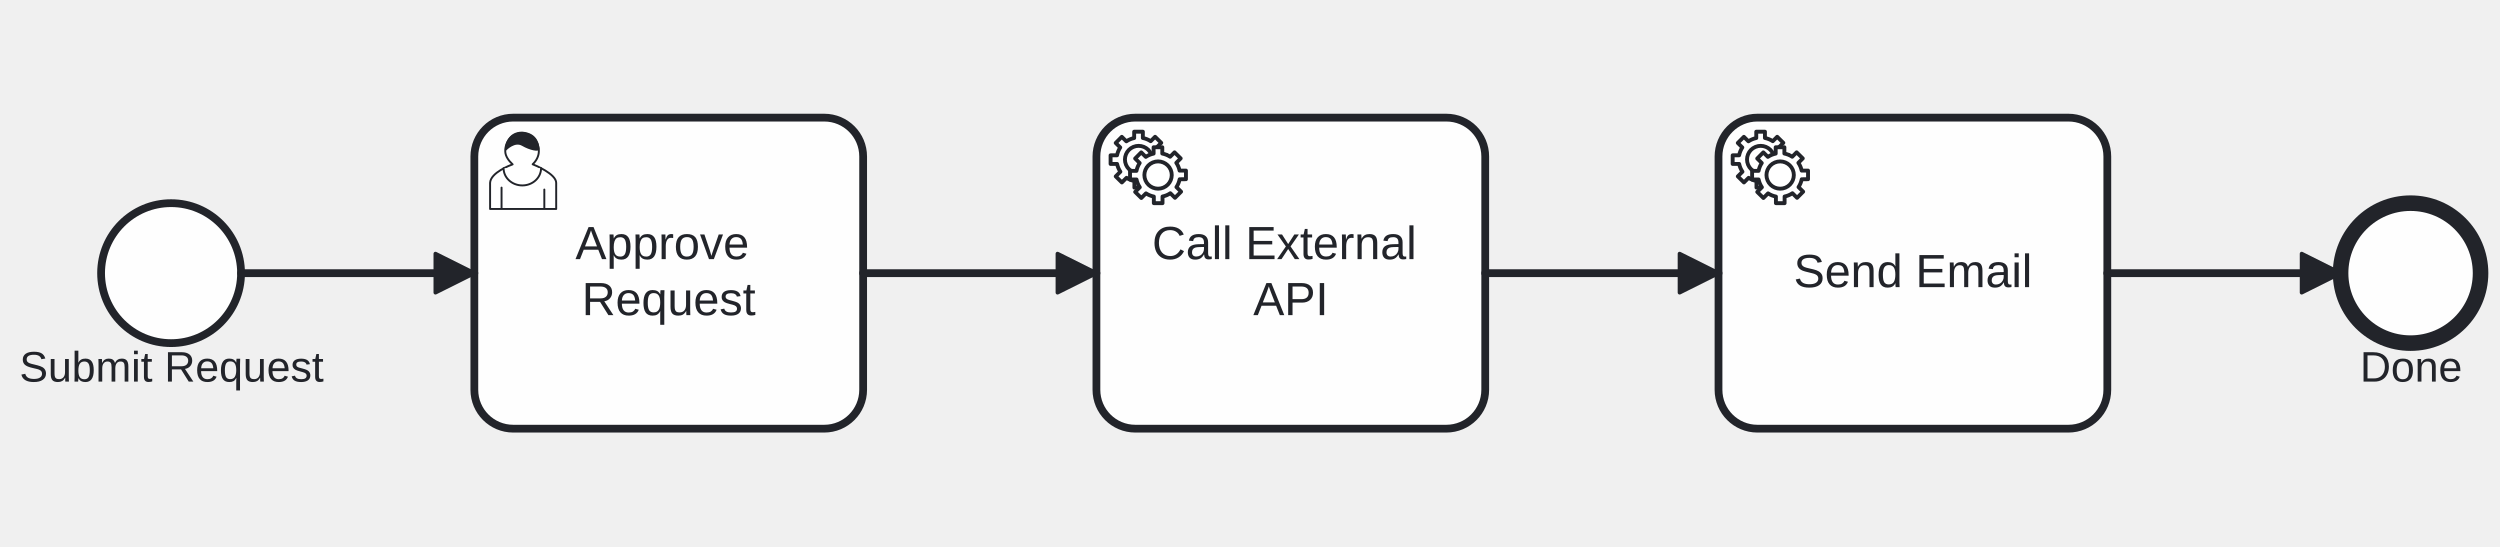
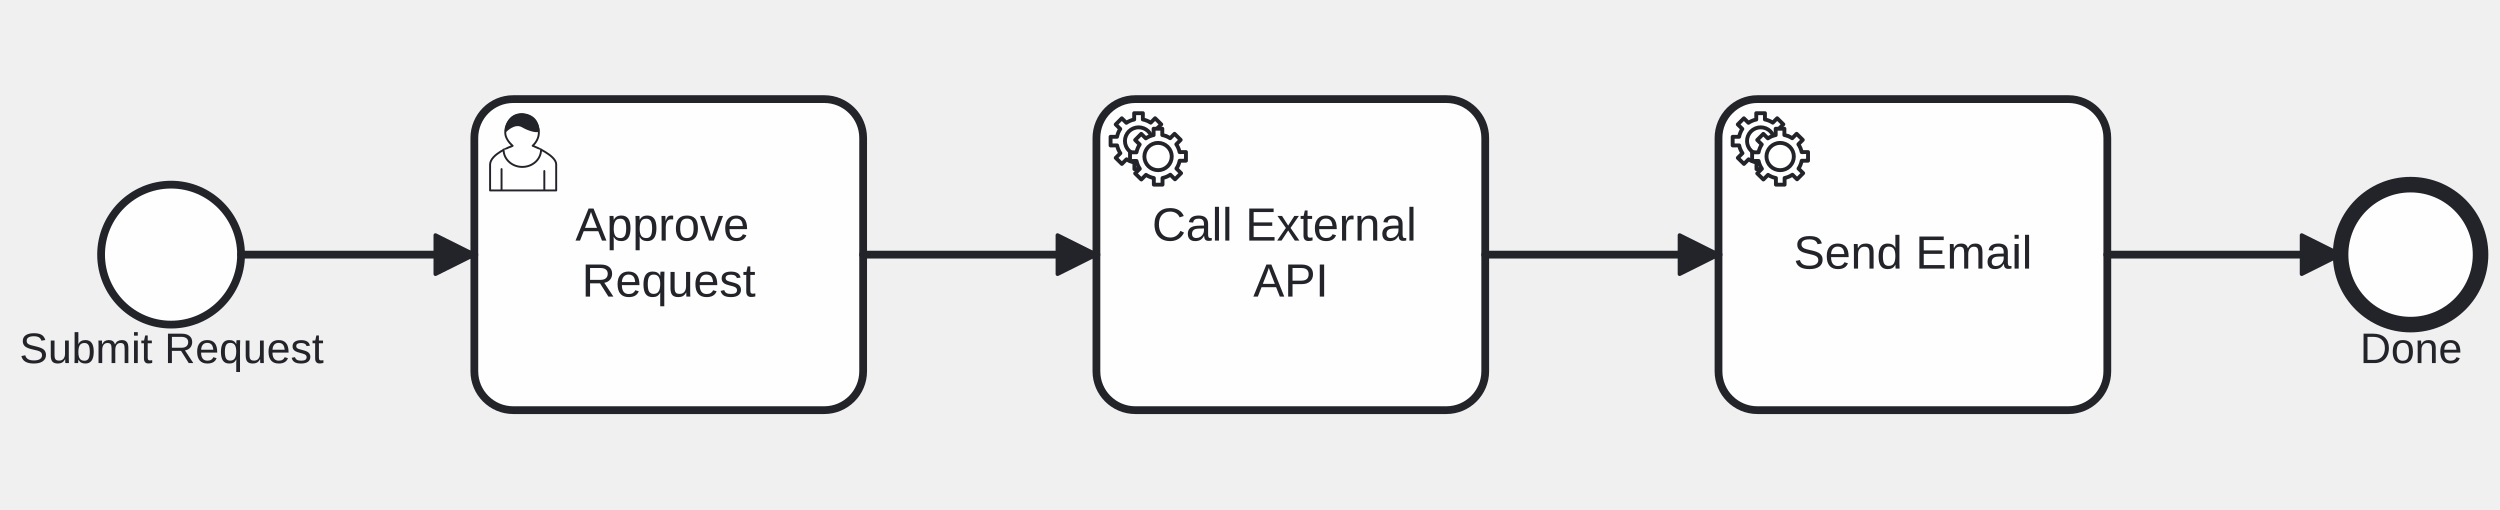
- <svg xmlns="http://www.w3.org/2000/svg" width="810" height="177" viewBox="166 87 643 90" version="1.1">
+ <svg xmlns="http://www.w3.org/2000/svg" width="810" height="165" viewBox="166 75 643 90" version="1.1">
  <g class="djs-group">
-     <g class="djs-element djs-shape" data-element-id="Start" transform="translate(192, 114)" style="display: block;">
+     <g class="djs-element djs-shape" data-element-id="Start" style="display: block;" transform="translate(192, 102)">
      <g class="djs-visual">
        <circle cx="18" cy="18" r="18" style="stroke-linecap: round; stroke-linejoin: round; stroke: hsl(225, 10%, 15%); stroke-width: 2px; fill: white; fill-opacity: 0.95;" />
      </g>
      <rect style="fill: none; stroke-opacity: 0; stroke: white; stroke-width: 15px;" class="djs-hit djs-hit-all" x="0" y="0" width="36" height="36" />
      <circle cx="18" cy="18" r="23" style="fill: none;" class="djs-outline" />
    </g>
  </g>
  <g class="djs-group">
-     <g class="djs-element djs-shape" data-element-id="Start_label" transform="translate(171, 150)" style="display: block;">
-       <g class="djs-visual">
-         <text style="font-family: Arial, sans-serif; font-size: 11px; font-weight: normal; fill: hsl(225, 10%, 15%);" lineHeight="1.2" class="djs-label">
-           <tspan x="0" y="9.9">Submit Request</tspan>
-         </text>
-       </g>
-       <rect style="fill: none; stroke-opacity: 0; stroke: white; stroke-width: 15px;" class="djs-hit djs-hit-all" x="0" y="0" width="79" height="14" />
-       <rect x="-5" y="-5" rx="4" width="89" height="24" style="fill: none;" class="djs-outline" />
-     </g>
-   </g>
-   <g class="djs-group">
-     <g class="djs-element djs-shape" data-element-id="ApproveRequest" transform="translate(288, 92)" style="display: block;">
+     <g class="djs-element djs-shape" data-element-id="ApproveRequest" style="display: block;" transform="translate(288, 80)">
      <g class="djs-visual">
        <rect x="0" y="0" width="100" height="80" rx="10" ry="10" style="stroke-linecap: round; stroke-linejoin: round; stroke: hsl(225, 10%, 15%); stroke-width: 2px; fill: white; fill-opacity: 0.95;" />
        <text style="font-family: Arial, sans-serif; font-size: 12px; font-weight: normal; fill: hsl(225, 10%, 15%);" lineHeight="1.2" class="djs-label">
          <tspan x="25.988" y="36.4">Approve </tspan>
          <tspan x="27.656" y="50.8">Request</tspan>
        </text>
        <path style="fill: white; stroke-linecap: round; stroke-linejoin: round; stroke: hsl(225, 10%, 15%); stroke-width: 0.5px;" d="m 15,12 c 0.909,-0.845 1.594,-2.049 1.594,-3.385 0,-2.554 -1.805,-4.622 -4.357,-4.622 -2.552,0 -4.288,2.068 -4.288,4.622 0,1.348 0.974,2.562 1.896,3.405 -0.529,0.187 -5.669,2.097 -5.794,4.756 v 6.718 h 17 v -6.718 c 0,-2.298 -5.528,-4.595 -6.051,-4.776 zm -8,6 l 0,5.5 m 11,0 l 0,-5" />
        <path style="fill: white; stroke-linecap: round; stroke-linejoin: round; stroke: hsl(225, 10%, 15%); stroke-width: 0.5px;" d="m 15,12 m 2.162,1.009 c 0,2.447 -2.158,4.431 -4.821,4.431 -2.665,0 -4.822,-1.981 -4.822,-4.431 " />
        <path style="fill: hsl(225, 10%, 15%); stroke-linecap: round; stroke-linejoin: round; stroke: hsl(225, 10%, 15%); stroke-width: 0.5px;" d="m 15,12 m -6.9,-3.80 c 0,0 2.251,-2.358 4.274,-1.177 2.024,1.181 4.221,1.537 4.124,0.965 -0.098,-0.57 -0.117,-3.791 -4.191,-4.136 -3.575,0.001 -4.208,3.367 -4.207,4.348 z" />
      </g>
      <rect style="fill: none; stroke-opacity: 0; stroke: white; stroke-width: 15px;" class="djs-hit djs-hit-all" x="0" y="0" width="100" height="80" />
      <rect x="-5" y="-5" rx="14" width="110" height="90" style="fill: none;" class="djs-outline" />
    </g>
  </g>
  <g class="djs-group">
-     <g class="djs-element djs-shape" data-element-id="CallAPI" transform="translate(448, 92)" style="display: block;">
+     <g class="djs-element djs-shape" data-element-id="CallAPI" style="display: block;" transform="translate(448, 80)">
      <g class="djs-visual">
        <rect x="0" y="0" width="100" height="80" rx="10" ry="10" style="stroke-linecap: round; stroke-linejoin: round; stroke: hsl(225, 10%, 15%); stroke-width: 2px; fill: white; fill-opacity: 0.95;" />
        <text style="font-family: Arial, sans-serif; font-size: 12px; font-weight: normal; fill: hsl(225, 10%, 15%);" lineHeight="1.2" class="djs-label">
          <tspan x="14.324" y="36.4">Call External </tspan>
          <tspan x="40.328" y="50.8">API</tspan>
        </text>
        <circle cx="5" cy="5" r="5" style="stroke-linecap: round; stroke-linejoin: round; stroke: none; stroke-width: 2px; fill: white;" transform="translate(6, 6)" />
        <path style="fill: white; stroke-linecap: round; stroke-linejoin: round; stroke: hsl(225, 10%, 15%); stroke-width: 1px;" d="m 12,18 v -1.713 c 0.352,-0.07 0.704,-0.178 1.048,-0.321 0.344,-0.145 0.666,-0.321 0.966,-0.521 l 1.194,1.18 1.567,-1.577 -1.195,-1.18 c 0.403,-0.614 0.683,-1.299 0.825,-2.018 l 1.622,-0.01 v -2.22 l -1.637,0.01 c -0.073,-0.352 -0.178,-0.7 -0.324,-1.044 -0.145,-0.344 -0.321,-0.664 -0.523,-0.962 l 1.131,-1.136 -1.583,-1.563 -1.13,1.136 c -0.614,-0.401 -1.303,-0.681 -2.023,-0.822 l 0.009,-1.619 h -2.241 l 0.004,1.631 c -0.354,0.074 -0.705,0.18 -1.05,0.324 -0.344,0.144 -0.665,0.321 -0.964,0.52 l -1.17,-1.158 -1.567,1.579 1.168,1.157 c -0.403,0.613 -0.683,1.298 -0.825,2.017 l -1.659,0.003 v 2.222 l 1.672,-0.006 c 0.073,0.351 0.18,0.702 0.324,1.045 0.145,0.344 0.321,0.664 0.523,0.961 l -1.199,1.197 1.584,1.56 1.196,-1.193 c 0.614,0.403 1.303,0.682 2.023,0.823 l 7.19e-4,1.699 h 2.227 z m 0.221,-3.996 c -1.789,0.75 -3.858,-0.093 -4.61,-1.874 -0.752,-1.783 0.091,-3.846 1.88,-4.596 1.788,-0.749 3.857,0.093 4.609,1.874 0.752,1.782 -0.091,3.846 -1.88,4.596 z" />
        <circle cx="5" cy="5" r="5" style="stroke-linecap: round; stroke-linejoin: round; stroke: none; stroke-width: 2px; fill: white;" transform="translate(11, 10)" />
        <path style="fill: white; stroke-linecap: round; stroke-linejoin: round; stroke: hsl(225, 10%, 15%); stroke-width: 1px;" d="m 17,22 v -1.713 c 0.352,-0.07 0.704,-0.178 1.048,-0.321 0.344,-0.145 0.666,-0.321 0.966,-0.521 l 1.194,1.18 1.567,-1.577 -1.195,-1.18 c 0.403,-0.614 0.683,-1.299 0.825,-2.018 l 1.622,-0.01 v -2.22 l -1.637,0.01 c -0.073,-0.352 -0.178,-0.7 -0.324,-1.044 -0.145,-0.344 -0.321,-0.664 -0.523,-0.962 l 1.131,-1.136 -1.583,-1.563 -1.13,1.136 c -0.614,-0.401 -1.303,-0.681 -2.023,-0.822 l 0.009,-1.619 h -2.241 l 0.004,1.631 c -0.354,0.074 -0.705,0.18 -1.05,0.324 -0.344,0.144 -0.665,0.321 -0.964,0.52 l -1.17,-1.158 -1.567,1.579 1.168,1.157 c -0.403,0.613 -0.683,1.298 -0.825,2.017 l -1.659,0.003 v 2.222 l 1.672,-0.006 c 0.073,0.351 0.18,0.702 0.324,1.045 0.145,0.344 0.321,0.664 0.523,0.961 l -1.199,1.197 1.584,1.56 1.196,-1.193 c 0.614,0.403 1.303,0.682 2.023,0.823 l 7.19e-4,1.699 h 2.227 z m 0.221,-3.996 c -1.789,0.75 -3.858,-0.093 -4.61,-1.874 -0.752,-1.783 0.091,-3.846 1.88,-4.596 1.788,-0.749 3.857,0.093 4.609,1.874 0.752,1.782 -0.091,3.846 -1.88,4.596 z" />
      </g>
      <rect style="fill: none; stroke-opacity: 0; stroke: white; stroke-width: 15px;" class="djs-hit djs-hit-all" x="0" y="0" width="100" height="80" />
      <rect x="-5" y="-5" rx="14" width="110" height="90" style="fill: none;" class="djs-outline" />
    </g>
  </g>
  <g class="djs-group">
-     <g class="djs-element djs-shape" data-element-id="SendNotification" transform="translate(608, 92)" style="display: block;">
+     <g class="djs-element djs-shape" data-element-id="SendNotification" style="display: block;" transform="translate(608, 80)">
      <g class="djs-visual">
        <rect x="0" y="0" width="100" height="80" rx="10" ry="10" style="stroke-linecap: round; stroke-linejoin: round; stroke: hsl(225, 10%, 15%); stroke-width: 2px; fill: white; fill-opacity: 0.95;" />
        <text style="font-family: Arial, sans-serif; font-size: 12px; font-weight: normal; fill: hsl(225, 10%, 15%);" lineHeight="1.2" class="djs-label">
          <tspan x="19.322" y="43.6">Send Email</tspan>
        </text>
        <circle cx="5" cy="5" r="5" style="stroke-linecap: round; stroke-linejoin: round; stroke: none; stroke-width: 2px; fill: white;" transform="translate(6, 6)" />
        <path style="fill: white; stroke-linecap: round; stroke-linejoin: round; stroke: hsl(225, 10%, 15%); stroke-width: 1px;" d="m 12,18 v -1.713 c 0.352,-0.07 0.704,-0.178 1.048,-0.321 0.344,-0.145 0.666,-0.321 0.966,-0.521 l 1.194,1.18 1.567,-1.577 -1.195,-1.18 c 0.403,-0.614 0.683,-1.299 0.825,-2.018 l 1.622,-0.01 v -2.22 l -1.637,0.01 c -0.073,-0.352 -0.178,-0.7 -0.324,-1.044 -0.145,-0.344 -0.321,-0.664 -0.523,-0.962 l 1.131,-1.136 -1.583,-1.563 -1.13,1.136 c -0.614,-0.401 -1.303,-0.681 -2.023,-0.822 l 0.009,-1.619 h -2.241 l 0.004,1.631 c -0.354,0.074 -0.705,0.18 -1.05,0.324 -0.344,0.144 -0.665,0.321 -0.964,0.52 l -1.17,-1.158 -1.567,1.579 1.168,1.157 c -0.403,0.613 -0.683,1.298 -0.825,2.017 l -1.659,0.003 v 2.222 l 1.672,-0.006 c 0.073,0.351 0.18,0.702 0.324,1.045 0.145,0.344 0.321,0.664 0.523,0.961 l -1.199,1.197 1.584,1.56 1.196,-1.193 c 0.614,0.403 1.303,0.682 2.023,0.823 l 7.19e-4,1.699 h 2.227 z m 0.221,-3.996 c -1.789,0.75 -3.858,-0.093 -4.61,-1.874 -0.752,-1.783 0.091,-3.846 1.88,-4.596 1.788,-0.749 3.857,0.093 4.609,1.874 0.752,1.782 -0.091,3.846 -1.88,4.596 z" />
        <circle cx="5" cy="5" r="5" style="stroke-linecap: round; stroke-linejoin: round; stroke: none; stroke-width: 2px; fill: white;" transform="translate(11, 10)" />
        <path style="fill: white; stroke-linecap: round; stroke-linejoin: round; stroke: hsl(225, 10%, 15%); stroke-width: 1px;" d="m 17,22 v -1.713 c 0.352,-0.07 0.704,-0.178 1.048,-0.321 0.344,-0.145 0.666,-0.321 0.966,-0.521 l 1.194,1.18 1.567,-1.577 -1.195,-1.18 c 0.403,-0.614 0.683,-1.299 0.825,-2.018 l 1.622,-0.01 v -2.22 l -1.637,0.01 c -0.073,-0.352 -0.178,-0.7 -0.324,-1.044 -0.145,-0.344 -0.321,-0.664 -0.523,-0.962 l 1.131,-1.136 -1.583,-1.563 -1.13,1.136 c -0.614,-0.401 -1.303,-0.681 -2.023,-0.822 l 0.009,-1.619 h -2.241 l 0.004,1.631 c -0.354,0.074 -0.705,0.18 -1.05,0.324 -0.344,0.144 -0.665,0.321 -0.964,0.52 l -1.17,-1.158 -1.567,1.579 1.168,1.157 c -0.403,0.613 -0.683,1.298 -0.825,2.017 l -1.659,0.003 v 2.222 l 1.672,-0.006 c 0.073,0.351 0.18,0.702 0.324,1.045 0.145,0.344 0.321,0.664 0.523,0.961 l -1.199,1.197 1.584,1.56 1.196,-1.193 c 0.614,0.403 1.303,0.682 2.023,0.823 l 7.19e-4,1.699 h 2.227 z m 0.221,-3.996 c -1.789,0.75 -3.858,-0.093 -4.61,-1.874 -0.752,-1.783 0.091,-3.846 1.88,-4.596 1.788,-0.749 3.857,0.093 4.609,1.874 0.752,1.782 -0.091,3.846 -1.88,4.596 z" />
      </g>
      <rect style="fill: none; stroke-opacity: 0; stroke: white; stroke-width: 15px;" class="djs-hit djs-hit-all" x="0" y="0" width="100" height="80" />
      <rect x="-5" y="-5" rx="14" width="110" height="90" style="fill: none;" class="djs-outline" />
    </g>
  </g>
  <g class="djs-group">
-     <g class="djs-element djs-shape" data-element-id="End" transform="translate(768, 114)" style="display: block;">
+     <g class="djs-element djs-shape" data-element-id="End" style="display: block;" transform="translate(768, 102)">
      <g class="djs-visual">
        <circle cx="18" cy="18" r="18" style="stroke-linecap: round; stroke-linejoin: round; stroke: hsl(225, 10%, 15%); stroke-width: 4px; fill: white; fill-opacity: 0.95;" />
      </g>
      <rect style="fill: none; stroke-opacity: 0; stroke: white; stroke-width: 15px;" class="djs-hit djs-hit-all" x="0" y="0" width="36" height="36" />
      <circle cx="18" cy="18" r="24" style="fill: none;" class="djs-outline" />
    </g>
  </g>
  <g class="djs-group">
-     <g class="djs-element djs-shape" data-element-id="End_label" transform="translate(773, 150)" style="display: block;">
+     <g class="djs-element djs-shape" data-element-id="Start_label" style="display: block;" transform="translate(171, 138)">
+       <g class="djs-visual">
+         <text style="font-family: Arial, sans-serif; font-size: 11px; font-weight: normal; fill: hsl(225, 10%, 15%);" lineHeight="1.2" class="djs-label">
+           <tspan x="0" y="9.9">Submit Request</tspan>
+         </text>
+       </g>
+       <rect style="fill: none; stroke-opacity: 0; stroke: white; stroke-width: 15px;" class="djs-hit djs-hit-all" x="0" y="0" width="79" height="14" />
+       <rect x="-5" y="-5" rx="4" width="89" height="24" style="fill: none;" class="djs-outline" />
+     </g>
+   </g>
+   <g class="djs-group">
+     <g class="djs-element djs-shape" data-element-id="End_label" style="display: block;" transform="translate(773, 138)">
      <g class="djs-visual">
        <text style="font-family: Arial, sans-serif; font-size: 11px; font-weight: normal; fill: hsl(225, 10%, 15%);" lineHeight="1.2" class="djs-label">
          <tspan x="0" y="9.9">Done</tspan>
        </text>
      </g>
      <rect style="fill: none; stroke-opacity: 0; stroke: white; stroke-width: 15px;" class="djs-hit djs-hit-all" x="0" y="0" width="27" height="14" />
      <rect x="-5" y="-5" rx="4" width="37" height="24" style="fill: none;" class="djs-outline" />
    </g>
  </g>
  <g class="djs-group">
    <g class="djs-element djs-connection" data-element-id="Flow1" style="display: block;">
      <g class="djs-visual">
        <defs>
          <marker id="marker-seq-0" viewBox="0 0 20 20" refX="11" refY="10" markerWidth="10" markerHeight="10" orient="auto">
            <path d="M 1 5 L 11 10 L 1 15 Z" style="stroke-linecap: round; stroke-linejoin: round; stroke: hsl(225, 10%, 15%); stroke-width: 1px; fill: hsl(225, 10%, 15%);" />
          </marker>
        </defs>
-         <path style="fill: none; stroke-linecap: round; stroke-linejoin: round; stroke: hsl(225, 10%, 15%); stroke-width: 2px; marker-end: url(#marker-seq-0);" data-corner-radius="5" d="M228,132L288,132" />
+         <path style="fill: none; stroke-linecap: round; stroke-linejoin: round; stroke: hsl(225, 10%, 15%); stroke-width: 2px; marker-end: url(#marker-seq-0);" data-corner-radius="5" d="M228,120L288,120" />
      </g>
-       <path d="M228,132L288,132" style="fill: none; stroke-opacity: 0; stroke: white; stroke-width: 15px;" class="djs-hit djs-hit-stroke" />
-       <rect x="223" y="127" rx="4" width="70" height="10" style="fill: none;" class="djs-outline" />
+       <path d="M228,120L288,120" style="fill: none; stroke-opacity: 0; stroke: white; stroke-width: 15px;" class="djs-hit djs-hit-stroke" />
+       <rect x="223" y="115" rx="4" width="70" height="10" style="fill: none;" class="djs-outline" />
    </g>
  </g>
  <g class="djs-group">
    <g class="djs-element djs-connection" data-element-id="Flow2" style="display: block;">
      <g class="djs-visual">
        <defs>
          <marker id="marker-seq-1" viewBox="0 0 20 20" refX="11" refY="10" markerWidth="10" markerHeight="10" orient="auto">
            <path d="M 1 5 L 11 10 L 1 15 Z" style="stroke-linecap: round; stroke-linejoin: round; stroke: hsl(225, 10%, 15%); stroke-width: 1px; fill: hsl(225, 10%, 15%);" />
          </marker>
        </defs>
-         <path style="fill: none; stroke-linecap: round; stroke-linejoin: round; stroke: hsl(225, 10%, 15%); stroke-width: 2px; marker-end: url(#marker-seq-1);" data-corner-radius="5" d="M388,132L448,132" />
+         <path style="fill: none; stroke-linecap: round; stroke-linejoin: round; stroke: hsl(225, 10%, 15%); stroke-width: 2px; marker-end: url(#marker-seq-1);" data-corner-radius="5" d="M388,120L448,120" />
      </g>
-       <path d="M388,132L448,132" style="fill: none; stroke-opacity: 0; stroke: white; stroke-width: 15px;" class="djs-hit djs-hit-stroke" />
-       <rect x="383" y="127" rx="4" width="70" height="10" style="fill: none;" class="djs-outline" />
+       <path d="M388,120L448,120" style="fill: none; stroke-opacity: 0; stroke: white; stroke-width: 15px;" class="djs-hit djs-hit-stroke" />
+       <rect x="383" y="115" rx="4" width="70" height="10" style="fill: none;" class="djs-outline" />
    </g>
  </g>
  <g class="djs-group">
    <g class="djs-element djs-connection" data-element-id="Flow3" style="display: block;">
      <g class="djs-visual">
        <defs>
          <marker id="marker-seq-2" viewBox="0 0 20 20" refX="11" refY="10" markerWidth="10" markerHeight="10" orient="auto">
            <path d="M 1 5 L 11 10 L 1 15 Z" style="stroke-linecap: round; stroke-linejoin: round; stroke: hsl(225, 10%, 15%); stroke-width: 1px; fill: hsl(225, 10%, 15%);" />
          </marker>
        </defs>
-         <path style="fill: none; stroke-linecap: round; stroke-linejoin: round; stroke: hsl(225, 10%, 15%); stroke-width: 2px; marker-end: url(#marker-seq-2);" data-corner-radius="5" d="M548,132L608,132" />
+         <path style="fill: none; stroke-linecap: round; stroke-linejoin: round; stroke: hsl(225, 10%, 15%); stroke-width: 2px; marker-end: url(#marker-seq-2);" data-corner-radius="5" d="M548,120L608,120" />
      </g>
-       <path d="M548,132L608,132" style="fill: none; stroke-opacity: 0; stroke: white; stroke-width: 15px;" class="djs-hit djs-hit-stroke" />
-       <rect x="543" y="127" rx="4" width="70" height="10" style="fill: none;" class="djs-outline" />
+       <path d="M548,120L608,120" style="fill: none; stroke-opacity: 0; stroke: white; stroke-width: 15px;" class="djs-hit djs-hit-stroke" />
+       <rect x="543" y="115" rx="4" width="70" height="10" style="fill: none;" class="djs-outline" />
    </g>
  </g>
  <g class="djs-group">
    <g class="djs-element djs-connection" data-element-id="Flow4" style="display: block;">
      <g class="djs-visual">
        <defs>
          <marker id="marker-seq-3" viewBox="0 0 20 20" refX="11" refY="10" markerWidth="10" markerHeight="10" orient="auto">
            <path d="M 1 5 L 11 10 L 1 15 Z" style="stroke-linecap: round; stroke-linejoin: round; stroke: hsl(225, 10%, 15%); stroke-width: 1px; fill: hsl(225, 10%, 15%);" />
          </marker>
        </defs>
-         <path style="fill: none; stroke-linecap: round; stroke-linejoin: round; stroke: hsl(225, 10%, 15%); stroke-width: 2px; marker-end: url(#marker-seq-3);" data-corner-radius="5" d="M708,132L768,132" />
+         <path style="fill: none; stroke-linecap: round; stroke-linejoin: round; stroke: hsl(225, 10%, 15%); stroke-width: 2px; marker-end: url(#marker-seq-3);" data-corner-radius="5" d="M708,120L768,120" />
      </g>
-       <path d="M708,132L768,132" style="fill: none; stroke-opacity: 0; stroke: white; stroke-width: 15px;" class="djs-hit djs-hit-stroke" />
-       <rect x="703" y="127" rx="4" width="70" height="10" style="fill: none;" class="djs-outline" />
+       <path d="M708,120L768,120" style="fill: none; stroke-opacity: 0; stroke: white; stroke-width: 15px;" class="djs-hit djs-hit-stroke" />
+       <rect x="703" y="115" rx="4" width="70" height="10" style="fill: none;" class="djs-outline" />
    </g>
  </g>
</svg>
